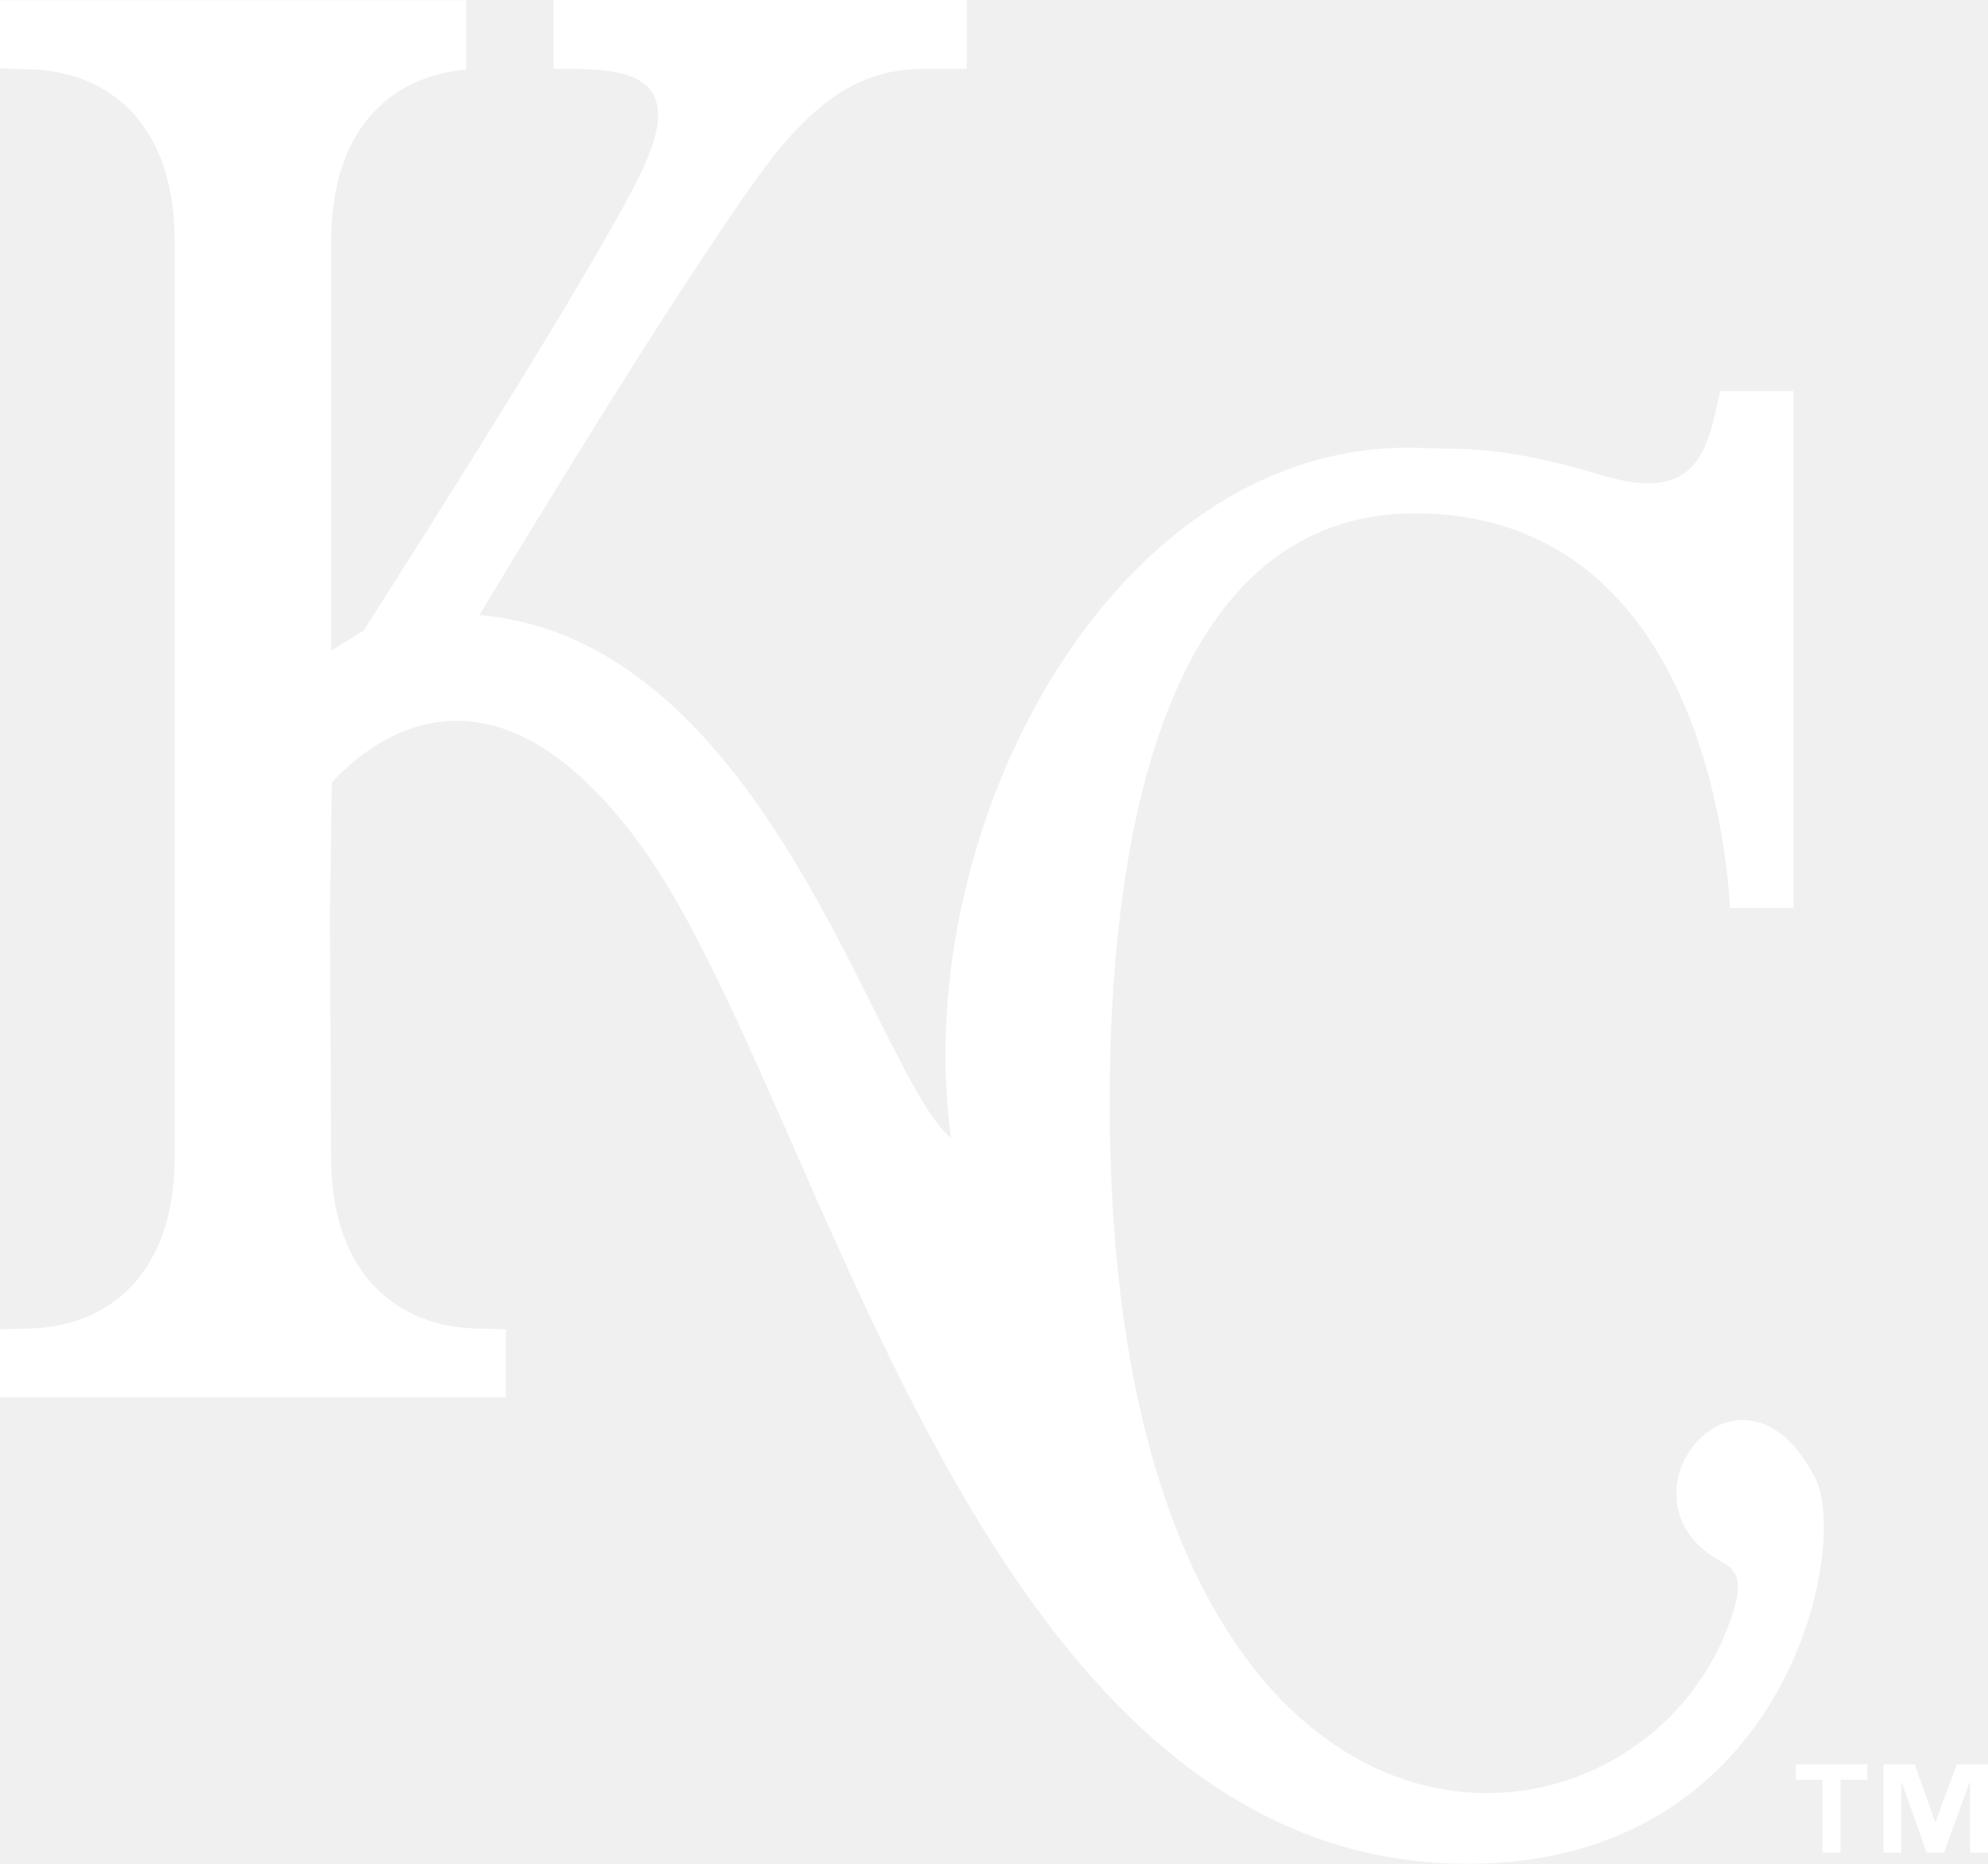
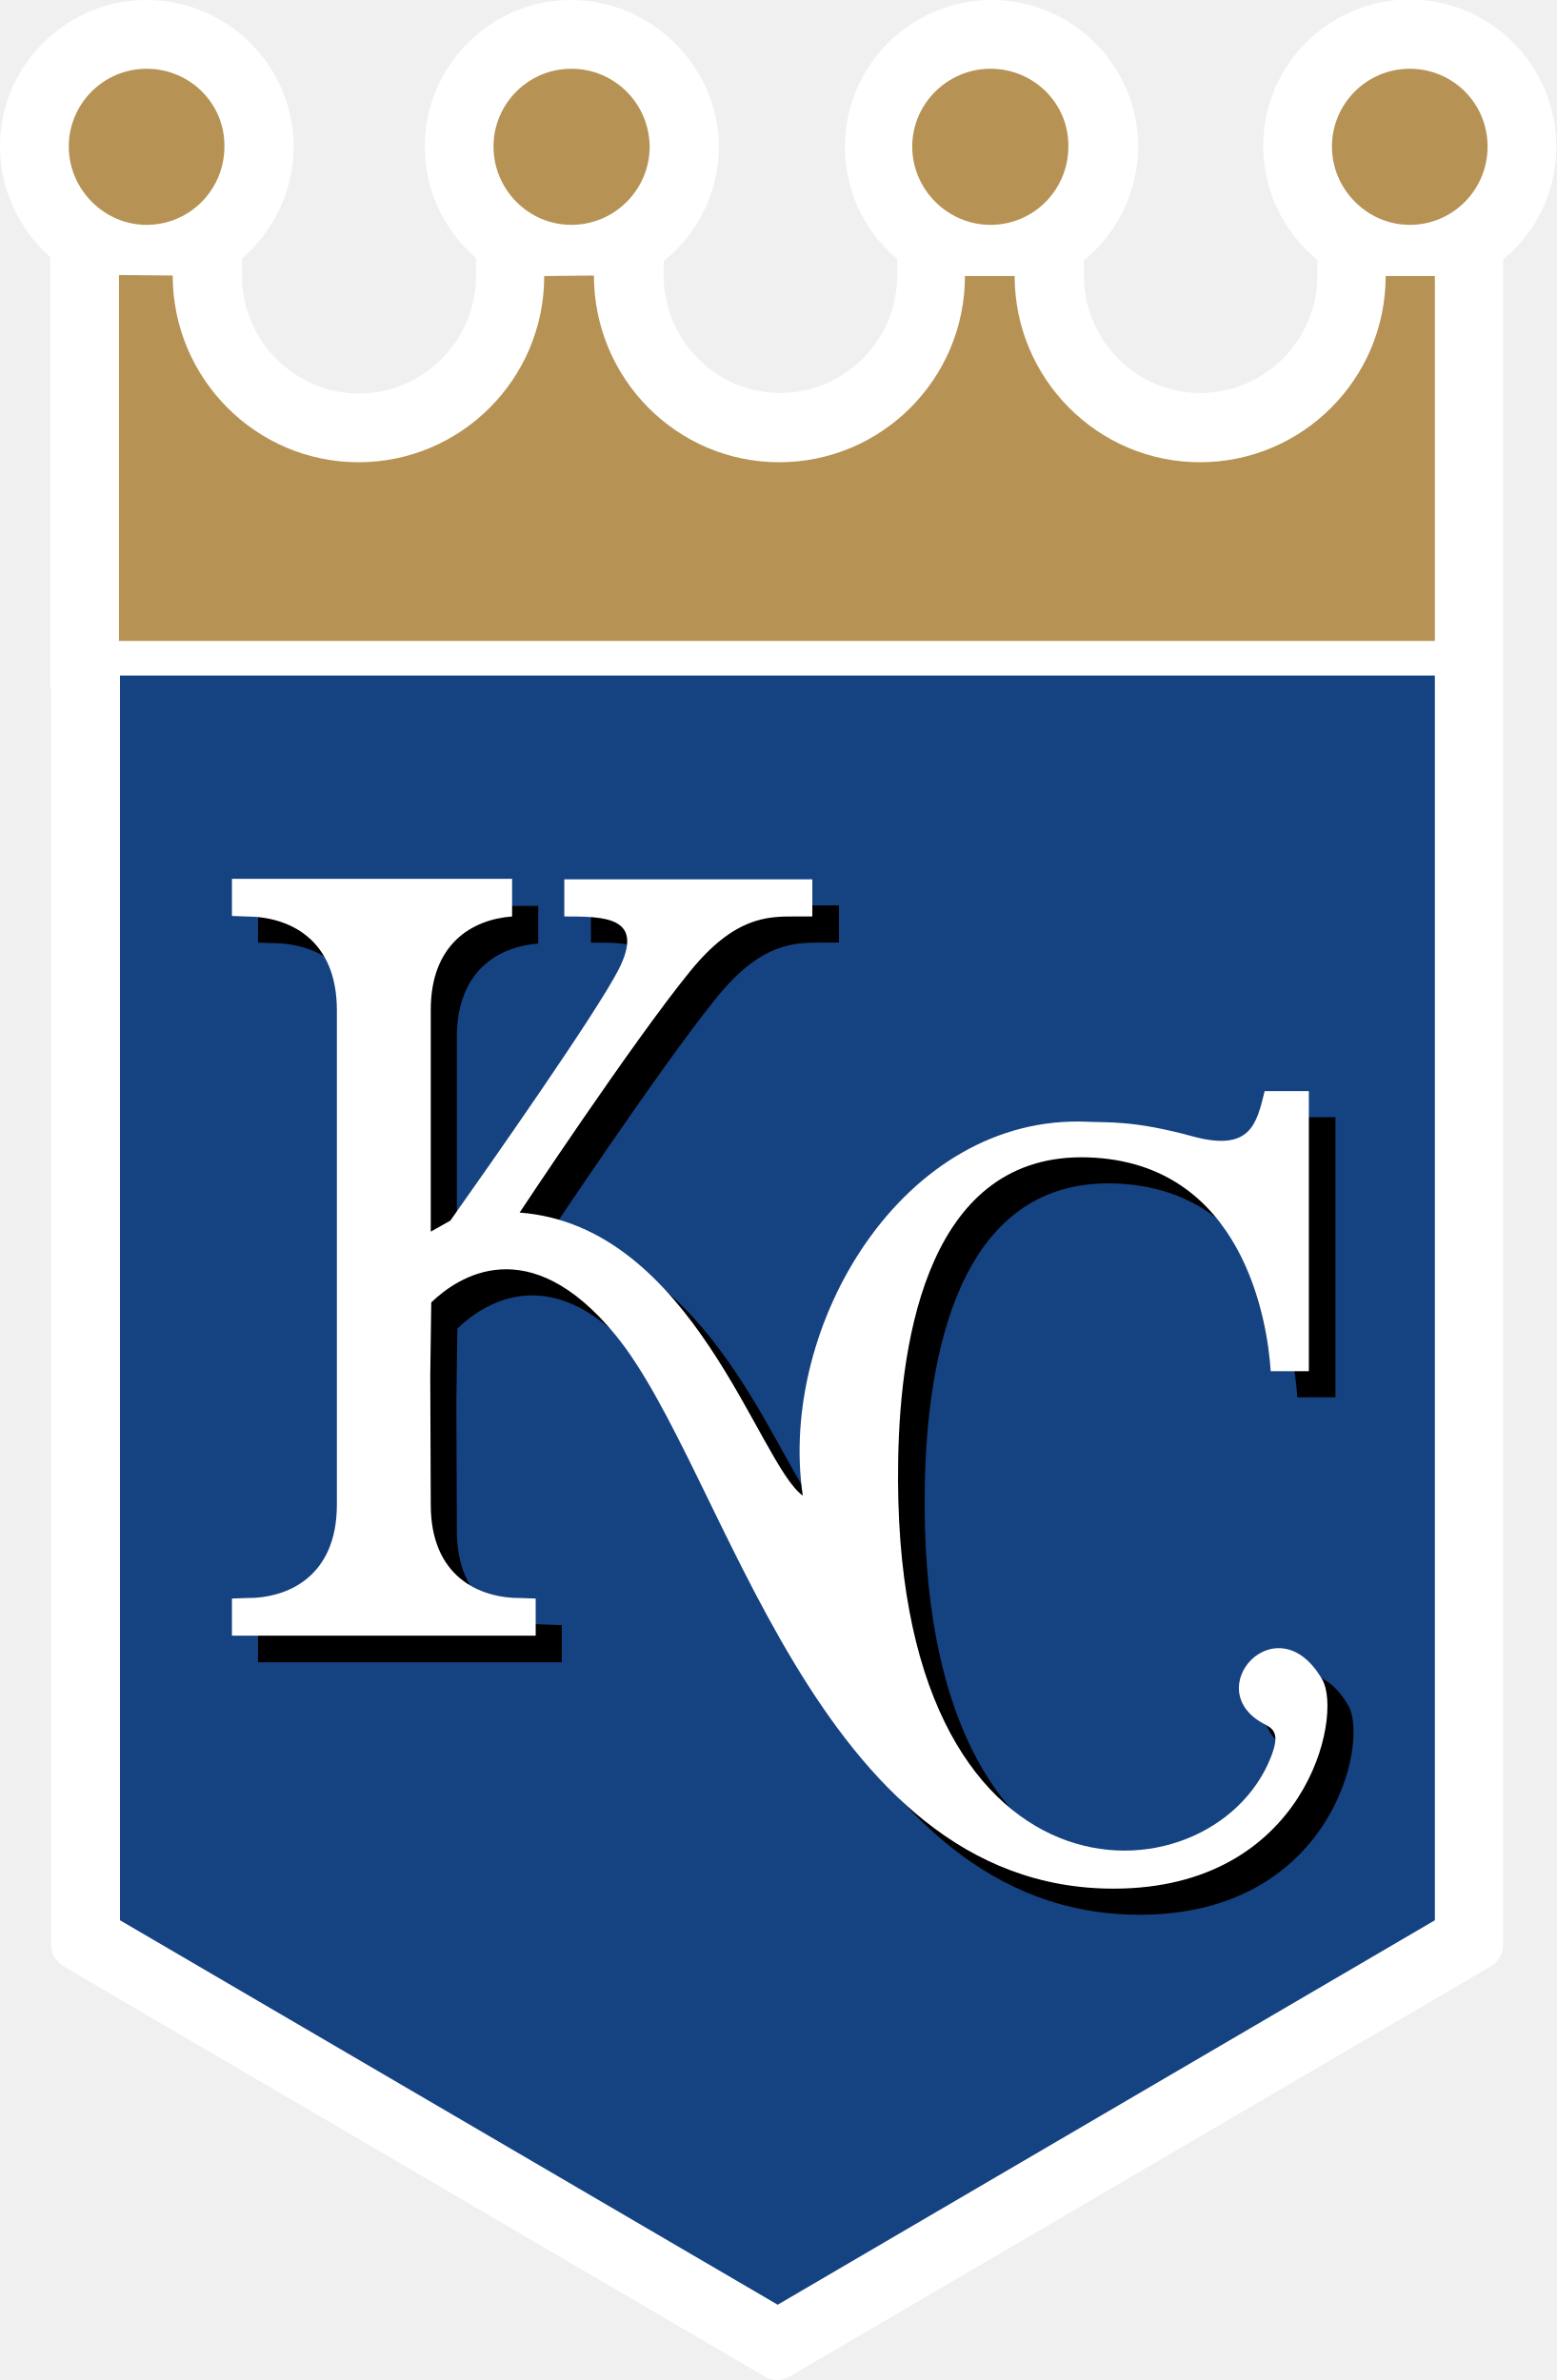
- <svg xmlns="http://www.w3.org/2000/svg" viewBox="0 0 145.82 136.704">
-   <g fill="#FFF">
-     <path d="M12.812 17.735c0-9.63-5.854-12.725-11.1-12.653L0 5.01V.02h34.194l.006 5.083c-4.902.41-9.91 3.713-9.91 12.632v29.997l2.37-1.47c4.927-7.696 17.858-28.106 20.548-34 3.312-7.222-1.75-7.222-6.605-7.222V0h30.31v5.04H68.78c-3.298 0-7.377 0-12.824 7.438-6.964 9.535-20.795 32.64-20.795 32.64 21.182 1.76 29.15 33.97 34.59 38.34-3.11-23.01 12.253-51.703 34.79-50.59 2.522.113 5.628-.238 12.82 1.954 7.195 2.19 7.853-1.74 8.815-6.132h5.38V66.6h-4.654c-.385-6.565-3.322-28.28-22.302-28.94-19.294-.647-22.925 24.104-23.187 40.995-.966 62.422 38.285 60.457 45.475 40.295 1.05-2.912.592-3.745-.587-4.382-8.554-4.59 1.363-16.87 6.857-6.132 2.52 4.928-1.99 28.27-25.516 28.27-36.525 0-47.214-56.54-60.814-74.942-10.595-14.33-19.237-7.88-22.488-4.373l-.143 9.846.087 17.54c0 9.64 5.848 12.735 11.105 12.673l1.713.06v4.97H0v-4.97l1.713-.06c5.246.06 11.1-3.036 11.1-12.675v-67.04M136.963 130.543h-1.966v5.34h-1.322v-5.34h-1.954v-1.132h5.243v1.133zm8.857 5.34h-1.322v-5.155h-.03l-1.874 5.154h-1.28l-1.82-5.154h-.037v5.154h-1.31v-6.47h2.292l1.5 4.217h.03l1.57-4.22h2.28v6.472z" />
+ <svg xmlns="http://www.w3.org/2000/svg" version="1.1" id="Layer_1" x="0px" y="0px" width="310px" height="474.2px" viewBox="0 0 310 474.2" style="enable-background:new 0 0 310 474.2;" xml:space="preserve">
+   <style type="text/css">
+ 	.st0{fill:#FFFFFF;}
+ 	.st1{fill:#154281;}
+ 	.st2{fill:#B69254;}
+ </style>
+   <g>
+     <path class="st0" d="M154.8,474.2c-0.9,0-1.7-0.2-2.5-0.7L12.7,391.8c-1.5-0.9-2.5-2.5-2.5-4.3V137.6c-0.1-0.4-0.2-0.9-0.2-1.4v-85   c-6.3-5.5-10-13.6-10-22C0,13.1,13.1,0,29.2,0c16,0,29.2,13,29.3,29.1c0,8.6-3.8,16.8-10.3,22.4v3.4c0,13,10.5,23.5,23.3,23.5   s23.3-10.5,23.3-23.4v-3.6c-6.4-5.5-10.2-13.6-10.2-22.1C84.6,13.1,97.7,0,113.7,0c16,0,29.3,13.1,29.5,29.1c0,9-4.1,17.4-11,22.9   v2.8c0,13,10.4,23.5,23.2,23.5c12.8,0,23.3-10.5,23.3-23.4v-3.3c-6.6-5.5-10.4-13.7-10.4-22.4c0-16.1,13.1-29.2,29.2-29.2   s29.2,13.1,29.2,29.2c0,8.8-4,17.1-10.8,22.7v3c0,12.9,10.4,23.4,23.2,23.4c12.8,0,23.3-10.5,23.3-23.4v-3.1   c-6.8-5.6-10.8-13.9-10.8-22.7c0-16.1,13.1-29.2,29.2-29.2S310,13.1,310,29.2c0,8.8-3.9,17-10.6,22.5v335.8c0,1.8-0.9,3.4-2.5,4.3   l-139.6,81.7C156.5,474,155.7,474.2,154.8,474.2z" />
+     <path class="st0" d="M305,29.2C305,15.9,294.1,5,280.8,5c-13.4,0-24.2,10.9-24.2,24.2c0,8.4,4.3,15.8,10.8,20.2V55   c0,15.7-12.7,28.4-28.3,28.4S210.9,70.6,210.9,55v-5.5c6.5-4.4,10.8-11.8,10.8-20.2c0-13.4-10.9-24.2-24.2-24.2   c-13.4,0-24.2,10.9-24.2,24.2c0,8.2,4.1,15.5,10.4,19.9V55c0,15.7-12.7,28.4-28.3,28.4s-28.2-12.8-28.2-28.5v-5.4   c6.6-4.3,11-11.8,11-20.3C138,15.9,127.1,5,113.7,5c-13.3,0-24.1,10.9-24.1,24.2c0,8.1,4,15.3,10.2,19.7v6   c0,15.7-12.7,28.4-28.3,28.4S43.2,70.5,43.2,54.8V49c6.2-4.4,10.3-11.7,10.3-19.9C53.4,15.9,42.6,5,29.2,5S5,15.9,5,29.2   c0,8.1,4,15.2,10,19.6v87.4h0.2v251.3l139.6,81.7l139.6-81.7V126l0,0V49.2C300.8,44.9,305,37.5,305,29.2z" />
+     <polygon class="st1" points="23.9,134.6 23.9,382.6 154.9,459.2 285.8,382.6 285.8,134.6  " />
+     <path class="st2" d="M29.2,13.7c-8.6,0-15.5,7-15.5,15.5s7,15.6,15.5,15.6c8.6,0,15.5-7,15.5-15.6C44.8,20.6,37.8,13.7,29.2,13.7   L29.2,13.7z M113.8,13.7c-8.6,0-15.5,7-15.5,15.5s6.9,15.6,15.5,15.6s15.6-7,15.6-15.6C129.3,20.6,122.4,13.7,113.8,13.7   L113.8,13.7z M197.3,13.7c-8.6,0-15.6,7-15.6,15.5s7,15.6,15.6,15.6s15.5-7,15.5-15.6C212.9,20.6,205.9,13.7,197.3,13.7L197.3,13.7   z M280.8,13.7c-8.6,0-15.5,7-15.5,15.5s7,15.6,15.5,15.6c8.6,0,15.5-7,15.5-15.6S289.4,13.7,280.8,13.7L280.8,13.7z M23.7,54.8   v72.9h262.1V55h-6.6H276c0,20.5-16.6,37.1-37,37.1S202.1,75.4,202.1,55h-9.9c0,20.5-16.6,37.1-37,37.1s-36.9-16.7-36.9-37.2   l-9.9,0.1c0,20.5-16.6,37.1-37,37.1s-37-16.7-37-37.2L23.7,54.8L23.7,54.8z" />
+     <path d="M72.3,206.6c0-14.2-9.5-18.7-18.1-18.7l-2.8-0.1v-7.3h32.2h23.6v7.5c-8,0.6-16.2,5.5-16.2,18.6v44.1l3.9-2.2   c8-11.3,29.1-41.4,33.5-50.1c5.4-10.6-2.8-10.6-10.7-10.6v-7.4h49.4v7.4h-3.5c-5.4,0-12,0-20.9,11c-11.3,14-33.9,48-33.9,48   c34.6,2.6,47.5,50,56.4,56.4c-5.1-33.9,20-76.1,56.7-74.5c4.1,0.2,9.2-0.3,20.9,2.9s12.8-2.6,14.4-9h8.8v55.8h-7.6   c-0.6-9.7-5.4-41.6-36.4-42.6c-31.5-1-37.4,35.5-37.8,60.3c-1.6,91.9,62.5,89,74.2,59.3c1.7-4.3,1-5.5-1-6.5   c-13.9-6.7,2.2-24.8,11.2-9c4.1,7.2-3.3,41.6-41.6,41.6c-59.6,0-77-83.2-99.2-110.3c-17.3-21.1-31.4-11.6-36.7-6.5l-0.2,14.5   L91,305c0,14.2,9.6,18.7,18.1,18.7l2.8,0.1v7.4H81.7H51.4V324l2.8-0.1c8.6,0.1,18.1-4.4,18.1-18.7V206.6" />
+     <path class="st0" d="M67.1,201.3c0-14.2-9.5-18.7-18.1-18.7l-2.8-0.1v-7.4h32.2H102v7.5c-8,0.6-16.2,5.5-16.2,18.6v44.2l3.9-2.2   c8-11.3,29.1-41.4,33.5-50c5.4-10.6-2.8-10.6-10.8-10.6v-7.4h49.4v7.4h-3.5c-5.4,0-12,0-20.9,11c-11.4,14-33.9,48-33.9,48   c34.6,2.6,47.5,50,56.4,56.4c-5-33.9,20-76.1,56.7-74.5c4.1,0.2,9.2-0.3,20.9,2.9s12.8-2.6,14.4-9h8.8v55.8h-7.6   c-0.6-9.7-5.4-41.6-36.4-42.6c-31.5-1-37.4,35.5-37.8,60.3c-1.6,91.9,62.4,89,74.2,59.3c1.7-4.3,0.9-5.5-0.9-6.5   c-13.9-6.8,2.2-24.8,11.2-9c4.1,7.3-3.3,41.6-41.6,41.6c-59.6,0-77-83.2-99.2-110.3c-17.3-21.1-31.4-11.6-36.7-6.5L85.7,274   l0.1,25.8c0,14.2,9.5,18.7,18.1,18.6l2.8,0.1v7.4H76.5H46.2v-7.4l2.8-0.1c8.6,0.1,18.1-4.5,18.1-18.6V201.3" />
  </g>
</svg>
